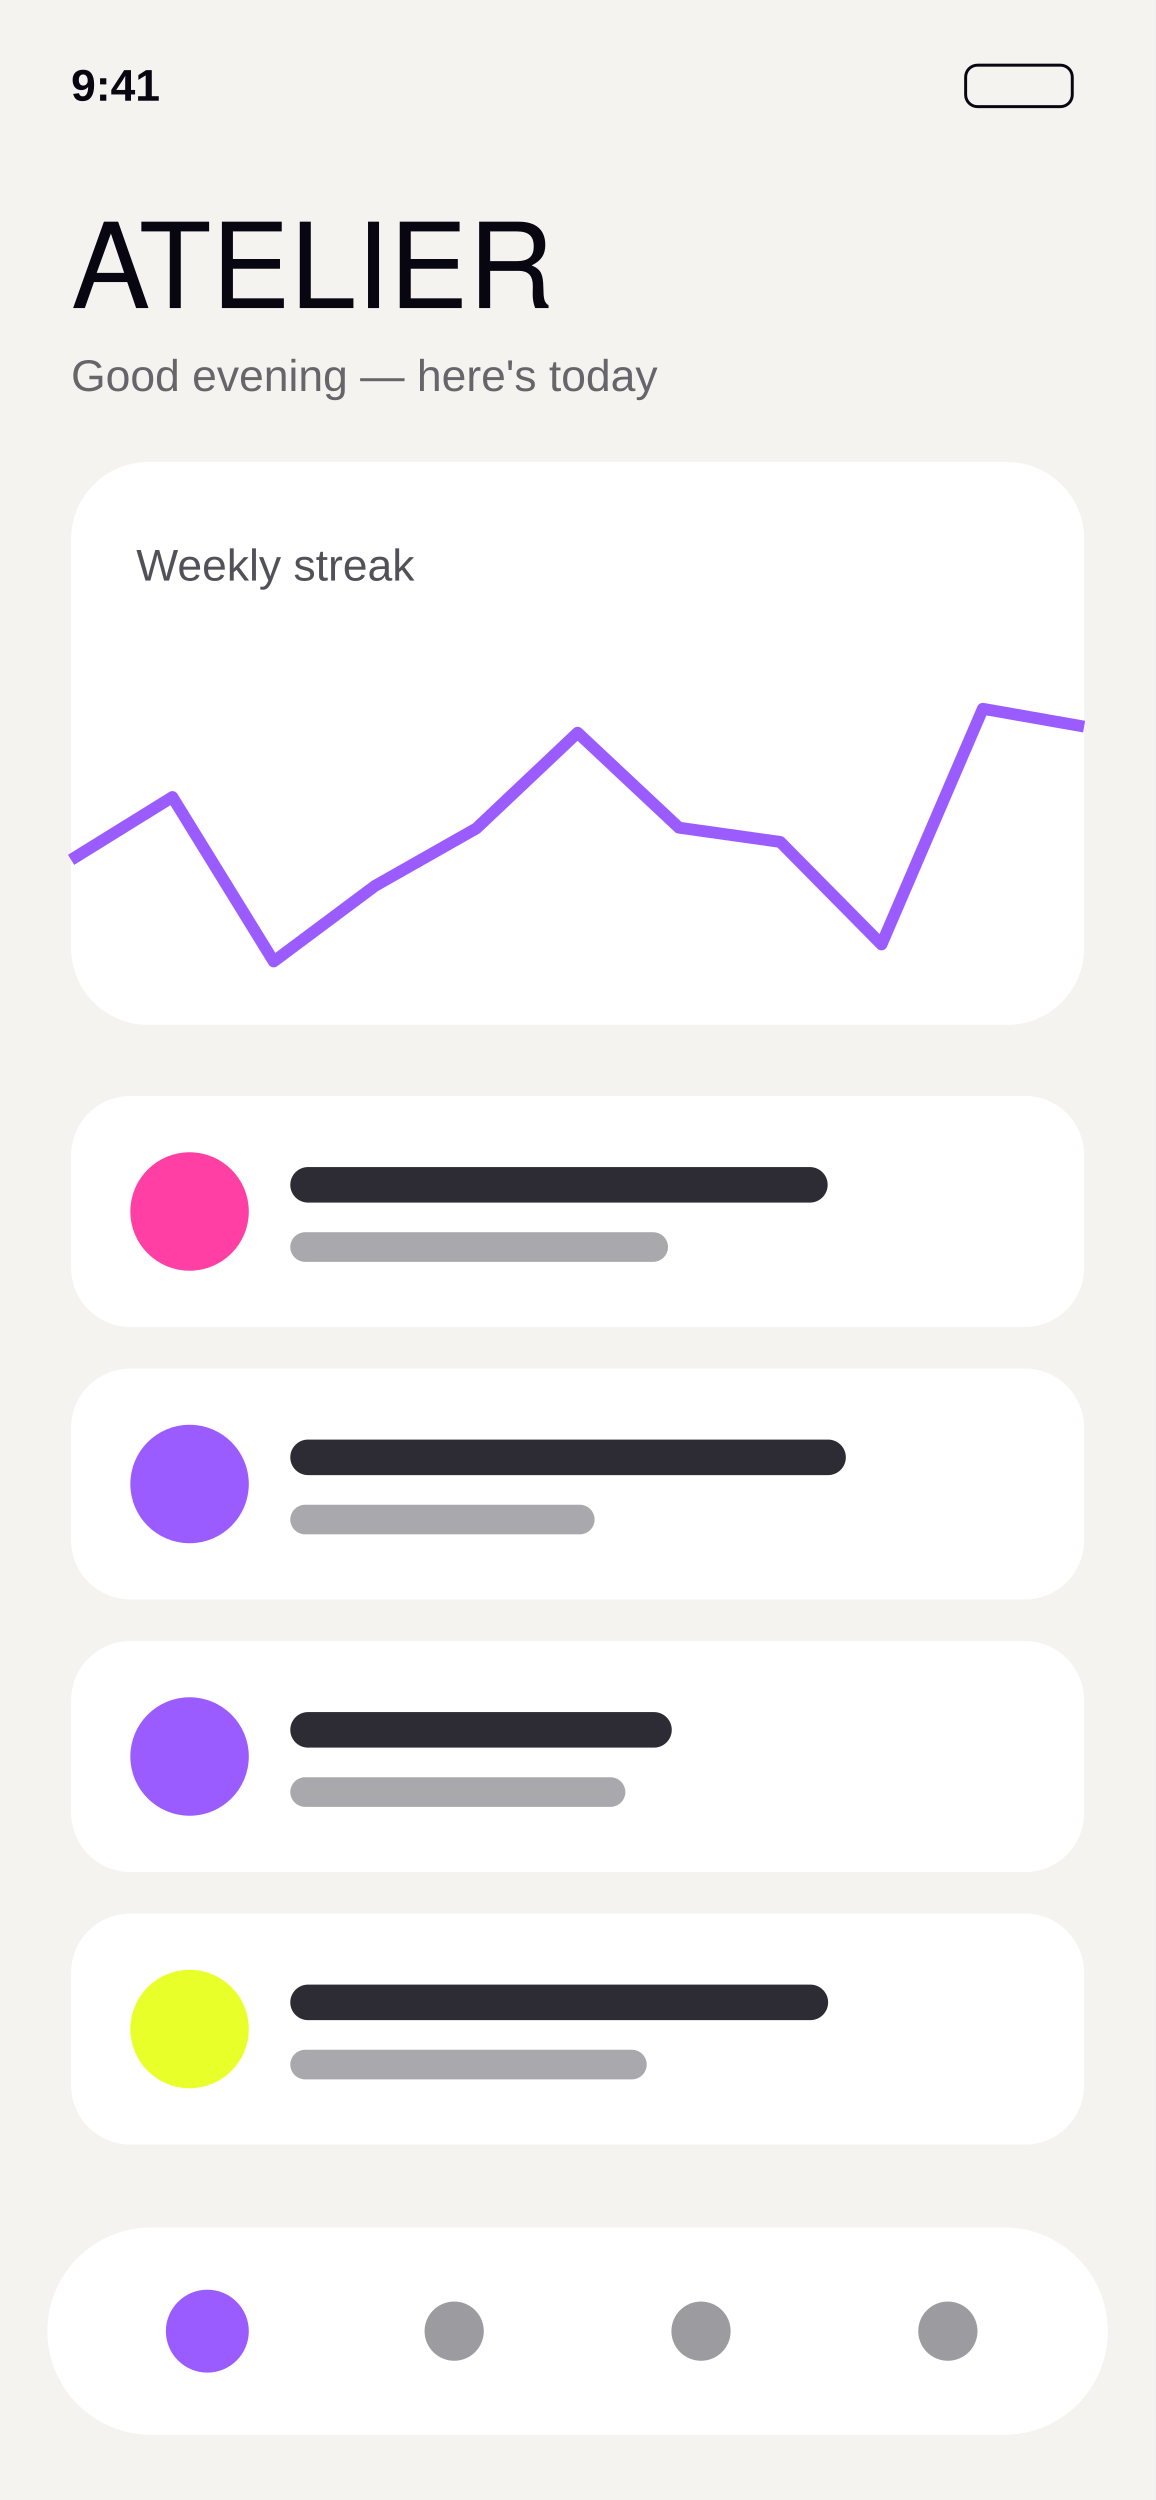
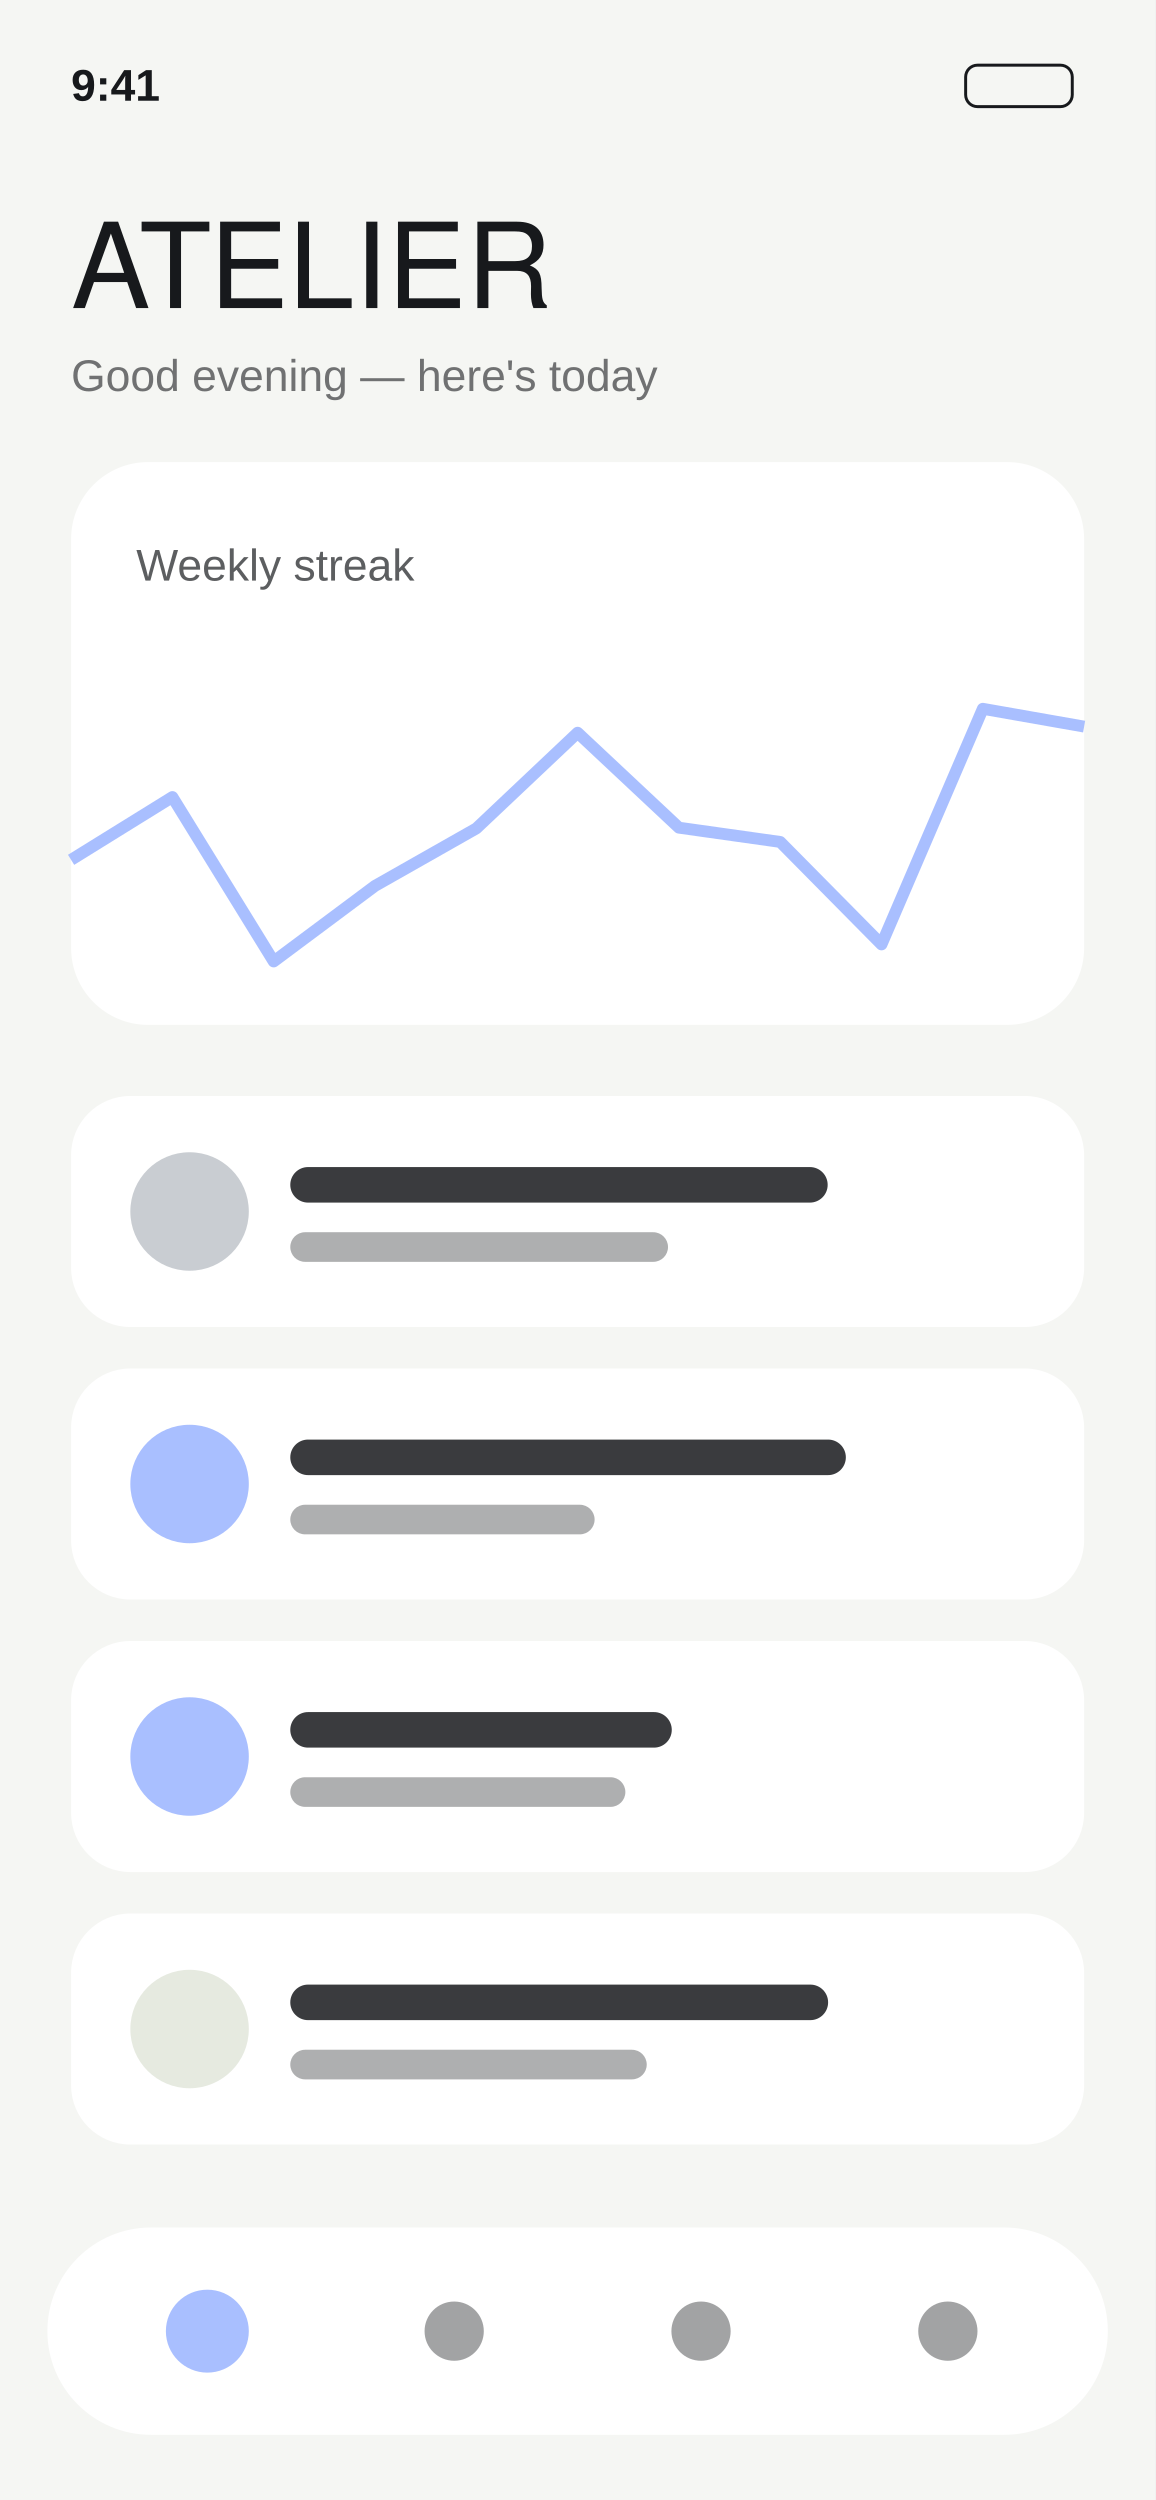
<svg xmlns="http://www.w3.org/2000/svg" width="390" height="844" viewBox="0 0 390 844">
  <defs>
    <filter id="grainc">
      <feTurbulence type="fractalNoise" baseFrequency="0.9" numOctaves="2" stitchTiles="stitch" />
      <feColorMatrix values="0 0 0 0 1  0 0 0 0 1  0 0 0 0 1  0 0 0 0.09 0" />
    </filter>
    <pattern id="dotsc" width="14" height="14" patternUnits="userSpaceOnUse">
      <circle cx="7" cy="7" r="2.4" fill="rgba(0,0,0,.35)" />
    </pattern>
  </defs>
-   <rect width="390" height="844" fill="#F5F3EF" />
-   <text x="24" y="34" font-family="'Helvetica Neue', Arial, sans-serif" font-size="15" font-weight="700" fill="#080711">9:41</text>
-   <rect x="326" y="22" width="36" height="14" rx="4" fill="none" stroke="#080711" />
-   <text x="24" y="104" font-family="Impact, 'Arial Black', 'Helvetica Neue', sans-serif" font-size="40" fill="#080711">ATELIER</text>
-   <text x="24" y="132" font-family="'Helvetica Neue', Arial, sans-serif" font-size="15" fill="#080711" opacity=".6">Good evening — here's today</text>
+   <rect width="390" height="844" fill="#F5F6F3" />
+   <text x="24" y="34" font-family="'Helvetica Neue', Arial, sans-serif" font-size="15" font-weight="700" fill="#17191C">9:41</text>
+   <rect x="326" y="22" width="36" height="14" rx="4" fill="none" stroke="#17191C" />
+   <text x="24" y="104" font-family="'Helvetica Neue', Helvetica, Arial, sans-serif" font-size="40" fill="#17191C">ATELIER</text>
+   <text x="24" y="132" font-family="'Helvetica Neue', Arial, sans-serif" font-size="15" fill="#17191C" opacity=".6">Good evening — here's today</text>
  <rect x="24" y="156" width="342" height="190" rx="26" fill="#ffffff" />
-   <polyline points="24,290.277 58.2,269.082 92.4,324.589 126.6,299.077 160.8,279.68 195,247.366 229.2,279.421 263.4,284.241 297.6,318.836 331.8,239.285 366,245.303 " fill="none" stroke="#9B5CFF" stroke-width="4" stroke-linejoin="round" />
-   <text x="46" y="196" font-family="'Helvetica Neue', Arial, sans-serif" font-size="15" fill="#080711" opacity=".7">Weekly streak</text>
+   <polyline points="24,290.277 58.2,269.082 92.4,324.589 126.6,299.077 160.8,279.68 195,247.366 229.2,279.421 263.4,284.241 297.6,318.836 331.8,239.285 366,245.303 " fill="none" stroke="#A9BFFF" stroke-width="4" stroke-linejoin="round" />
+   <text x="46" y="196" font-family="'Helvetica Neue', Arial, sans-serif" font-size="15" fill="#17191C" opacity=".7">Weekly streak</text>
  <rect x="24" y="370" width="342" height="78" rx="20" fill="#ffffff" />
-   <circle cx="64" cy="409" r="20" fill="#FF3FA4" />
-   <rect x="98" y="394" width="181.421" height="12" rx="6" fill="#080711" opacity=".85" />
-   <rect x="98" y="416" width="127.521" height="10" rx="5" fill="#080711" opacity=".35" />
+   <circle cx="64" cy="409" r="20" fill="#C9CDD2" />
+   <rect x="98" y="394" width="181.421" height="12" rx="6" fill="#17191C" opacity=".85" />
+   <rect x="98" y="416" width="127.521" height="10" rx="5" fill="#17191C" opacity=".35" />
  <rect x="24" y="462" width="342" height="78" rx="20" fill="#ffffff" />
-   <circle cx="64" cy="501" r="20" fill="#9B5CFF" />
-   <rect x="98" y="486" width="187.557" height="12" rx="6" fill="#080711" opacity=".85" />
-   <rect x="98" y="508" width="102.742" height="10" rx="5" fill="#080711" opacity=".35" />
+   <circle cx="64" cy="501" r="20" fill="#A9BFFF" />
+   <rect x="98" y="486" width="187.557" height="12" rx="6" fill="#17191C" opacity=".85" />
+   <rect x="98" y="508" width="102.742" height="10" rx="5" fill="#17191C" opacity=".35" />
  <rect x="24" y="554" width="342" height="78" rx="20" fill="#ffffff" />
-   <circle cx="64" cy="593" r="20" fill="#9B5CFF" />
-   <rect x="98" y="578" width="128.79" height="12" rx="6" fill="#080711" opacity=".85" />
-   <rect x="98" y="600" width="113.122" height="10" rx="5" fill="#080711" opacity=".35" />
+   <circle cx="64" cy="593" r="20" fill="#A9BFFF" />
+   <rect x="98" y="578" width="128.79" height="12" rx="6" fill="#17191C" opacity=".85" />
+   <rect x="98" y="600" width="113.122" height="10" rx="5" fill="#17191C" opacity=".35" />
  <rect x="24" y="646" width="342" height="78" rx="20" fill="#ffffff" />
-   <circle cx="64" cy="685" r="20" fill="#E8FF2A" />
-   <rect x="98" y="670" width="181.572" height="12" rx="6" fill="#080711" opacity=".85" />
-   <rect x="98" y="692" width="120.336" height="10" rx="5" fill="#080711" opacity=".35" />
+   <circle cx="64" cy="685" r="20" fill="#E6EAE0" />
+   <rect x="98" y="670" width="181.572" height="12" rx="6" fill="#17191C" opacity=".85" />
+   <rect x="98" y="692" width="120.336" height="10" rx="5" fill="#17191C" opacity=".35" />
  <rect x="16" y="752" width="358" height="70" rx="35" fill="#ffffff" />
-   <circle cx="70" cy="787" r="14" fill="#9B5CFF" opacity="1" />
-   <circle cx="153.333" cy="787" r="10" fill="#080711" opacity="0.4" />
-   <circle cx="236.667" cy="787" r="10" fill="#080711" opacity="0.4" />
-   <circle cx="320" cy="787" r="10" fill="#080711" opacity="0.4" />
+   <circle cx="70" cy="787" r="14" fill="#A9BFFF" opacity="1" />
+   <circle cx="153.333" cy="787" r="10" fill="#17191C" opacity="0.4" />
+   <circle cx="236.667" cy="787" r="10" fill="#17191C" opacity="0.4" />
+   <circle cx="320" cy="787" r="10" fill="#17191C" opacity="0.4" />
</svg>
